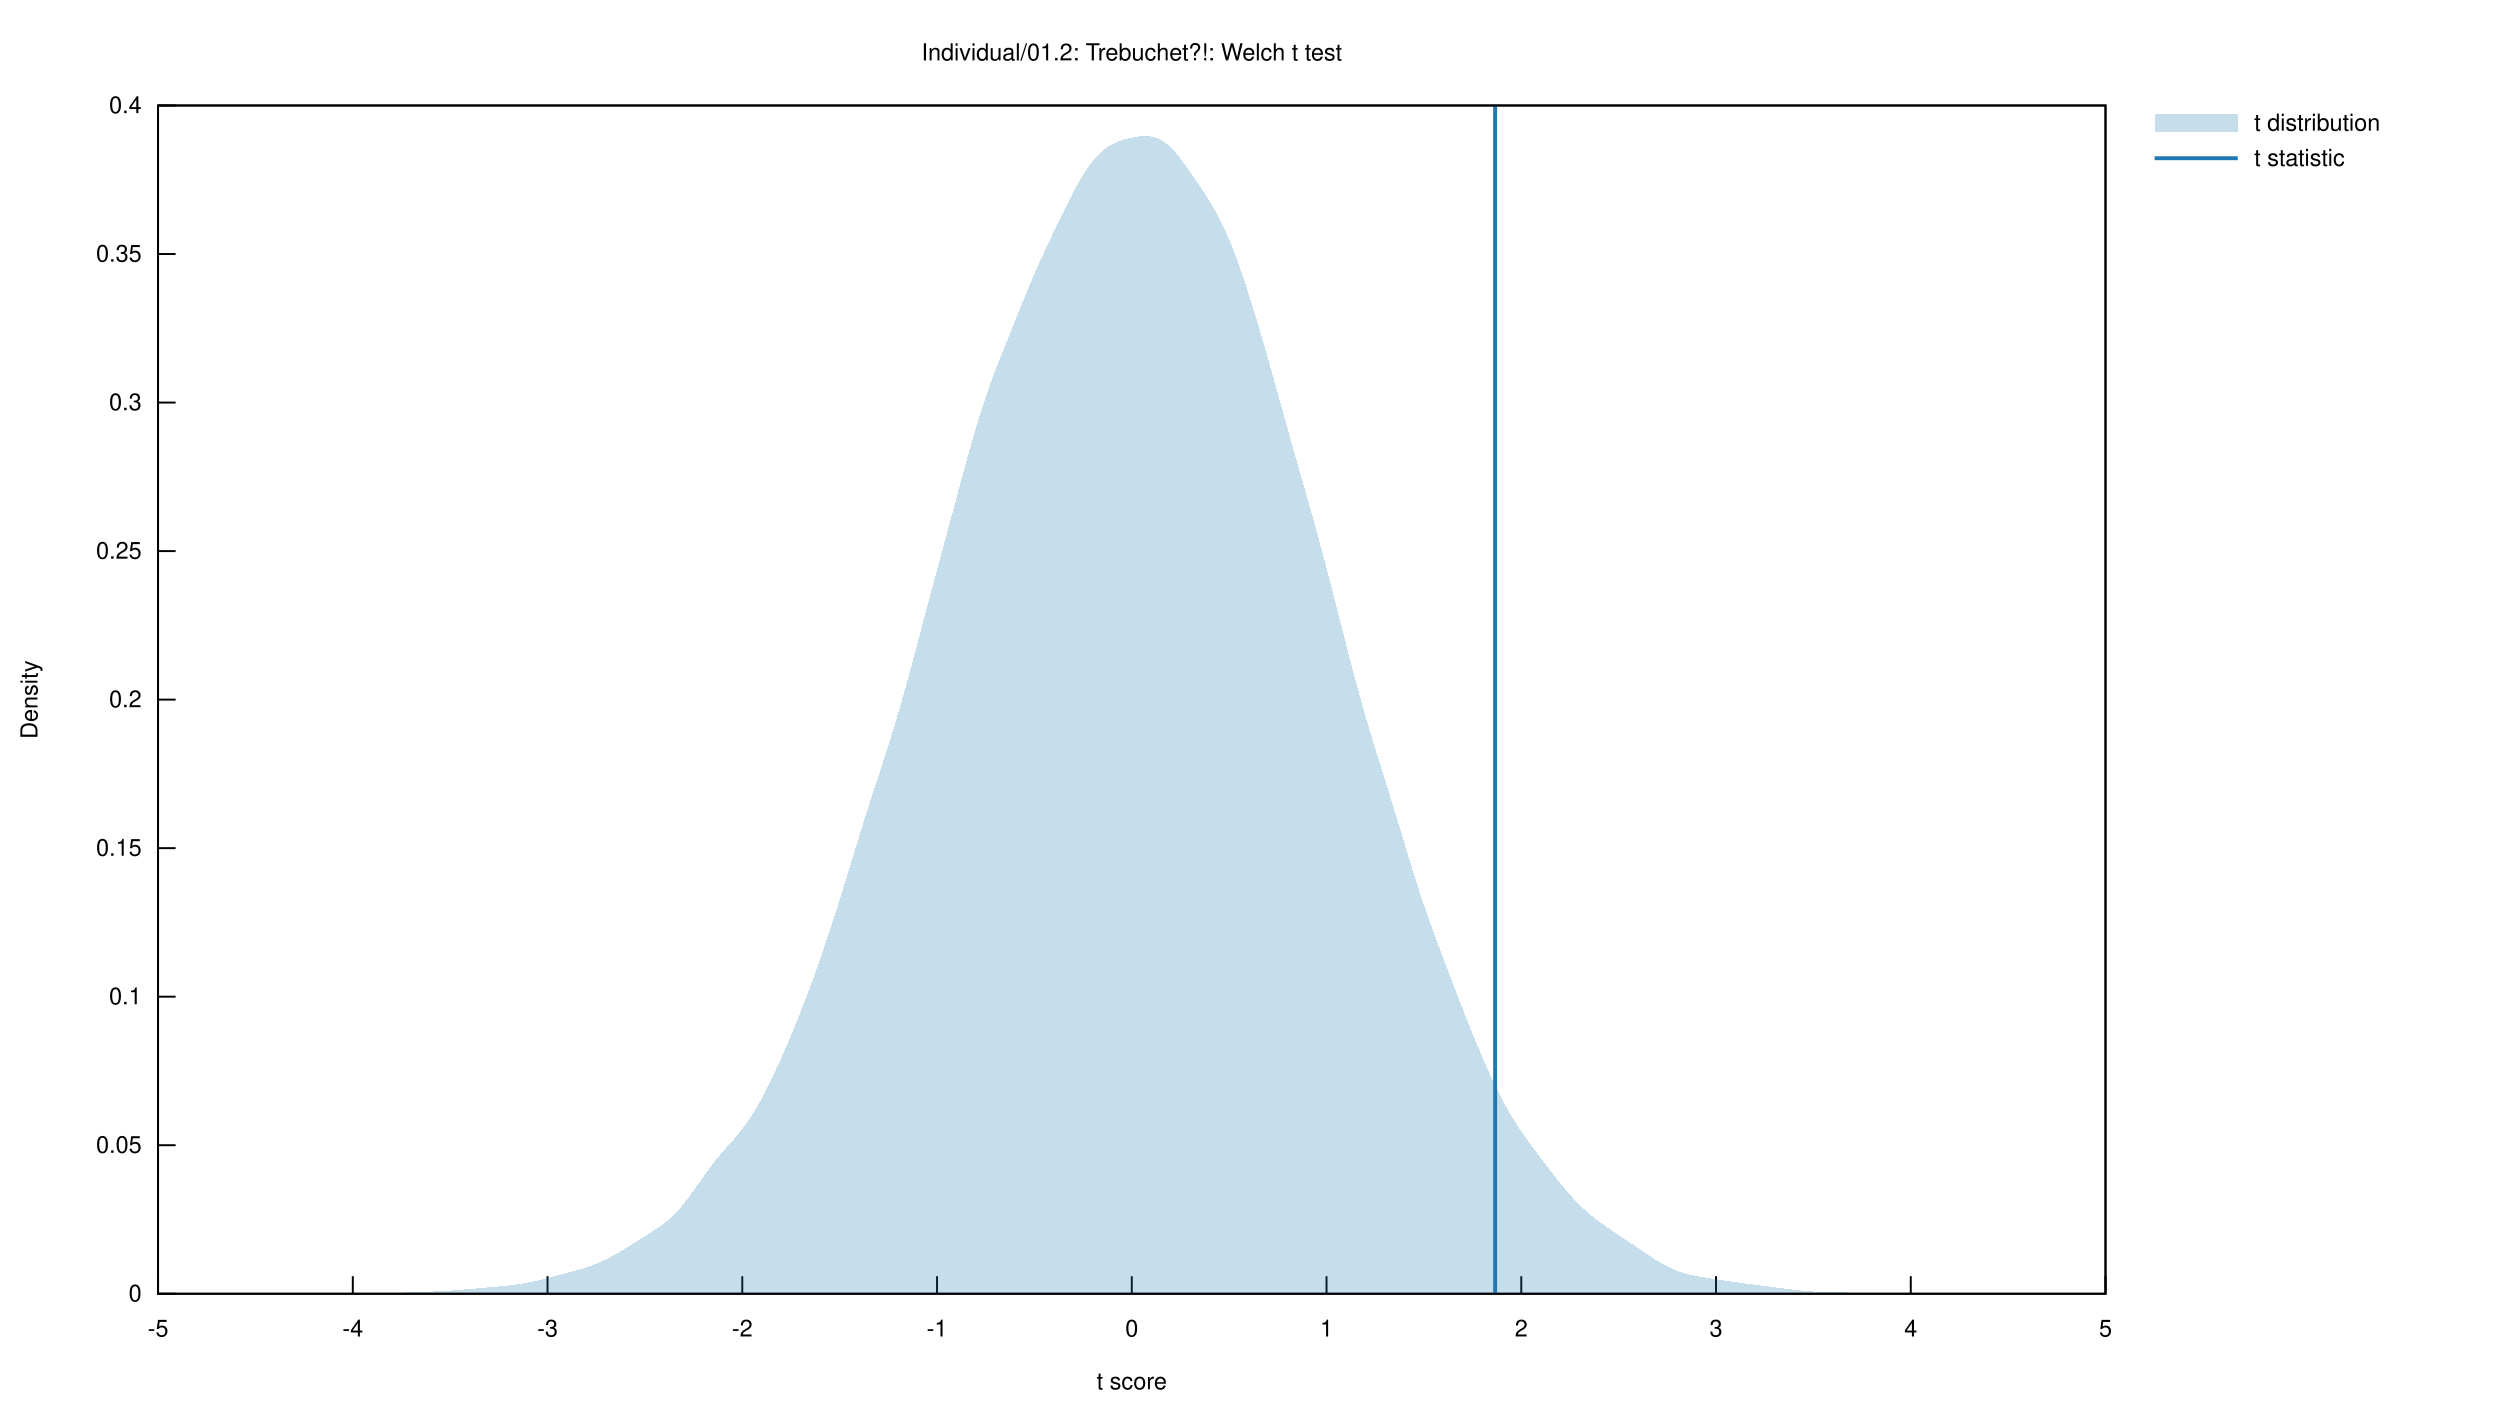
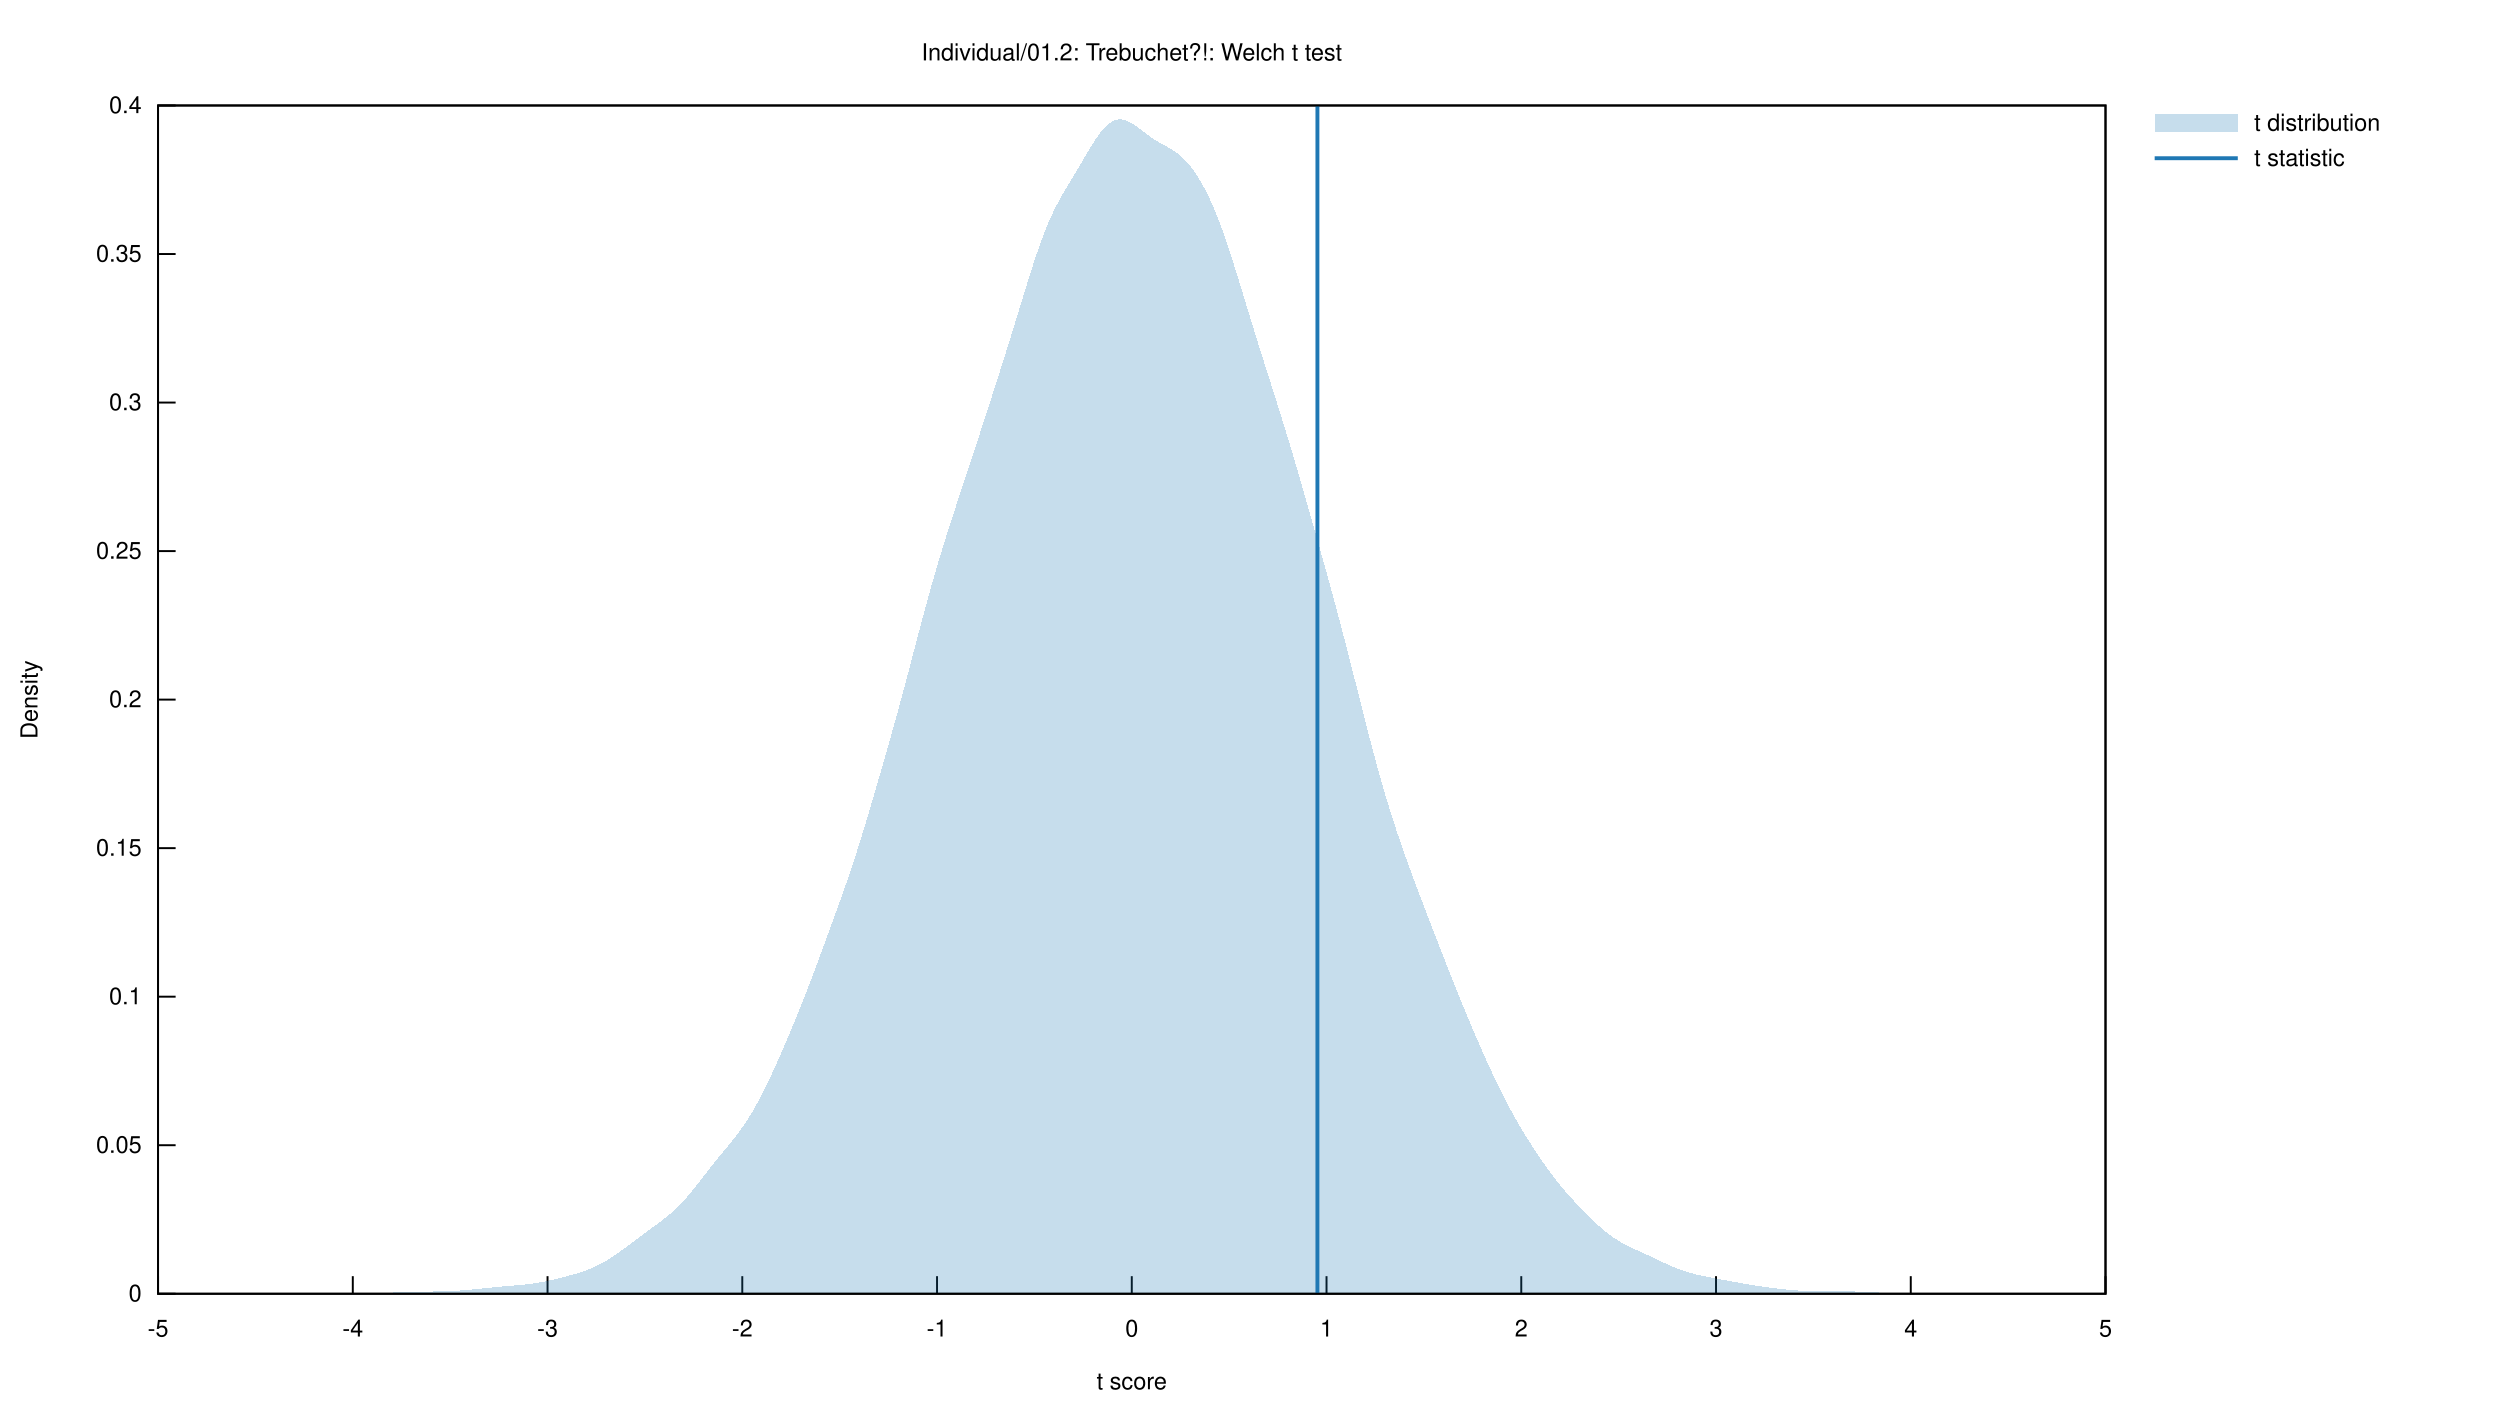
<svg xmlns="http://www.w3.org/2000/svg" xmlns:xlink="http://www.w3.org/1999/xlink" viewBox="0 0 1280 720">
  <g id="gnuplot_canvas">
    <rect x="0" y="0" width="1280" height="720" fill="none" />
    <defs>
      <circle id="gpDot" r="0.5" stroke-width="0.5" stroke="currentColor" />
      <path id="gpPt0" stroke-width="0.222" stroke="currentColor" d="M-1,0 h2 M0,-1 v2" />
      <path id="gpPt1" stroke-width="0.222" stroke="currentColor" d="M-1,-1 L1,1 M1,-1 L-1,1" />
      <path id="gpPt2" stroke-width="0.222" stroke="currentColor" d="M-1,0 L1,0 M0,-1 L0,1 M-1,-1 L1,1 M-1,1 L1,-1" />
      <rect id="gpPt3" stroke-width="0.222" stroke="currentColor" x="-1" y="-1" width="2" height="2" />
      <rect id="gpPt4" stroke-width="0.222" stroke="currentColor" fill="currentColor" x="-1" y="-1" width="2" height="2" />
      <circle id="gpPt5" stroke-width="0.222" stroke="currentColor" cx="0" cy="0" r="1" />
      <use xlink:href="#gpPt5" id="gpPt6" fill="currentColor" stroke="none" />
      <path id="gpPt7" stroke-width="0.222" stroke="currentColor" d="M0,-1.33 L-1.33,0.67 L1.33,0.67 z" />
      <use xlink:href="#gpPt7" id="gpPt8" fill="currentColor" stroke="none" />
      <use xlink:href="#gpPt7" id="gpPt9" stroke="currentColor" transform="rotate(180)" />
      <use xlink:href="#gpPt9" id="gpPt10" fill="currentColor" stroke="none" />
      <use xlink:href="#gpPt3" id="gpPt11" stroke="currentColor" transform="rotate(45)" />
      <use xlink:href="#gpPt11" id="gpPt12" fill="currentColor" stroke="none" />
      <path id="gpPt13" stroke-width="0.222" stroke="currentColor" d="M0,1.330 L1.265,0.411 L0.782,-1.067 L-0.782,-1.076 L-1.265,0.411 z" />
      <use xlink:href="#gpPt13" id="gpPt14" fill="currentColor" stroke="none" />
      <filter id="textbox" filterUnits="objectBoundingBox" x="0" y="0" height="1" width="1">
        <feFlood flood-color="white" flood-opacity="1" result="bgnd" />
        <feComposite in="SourceGraphic" in2="bgnd" operator="atop" />
      </filter>
      <filter id="greybox" filterUnits="objectBoundingBox" x="0" y="0" height="1" width="1">
        <feFlood flood-color="lightgrey" flood-opacity="1" result="grey" />
        <feComposite in="SourceGraphic" in2="grey" operator="atop" />
      </filter>
    </defs>
    <g fill="none" color="white" stroke="currentColor" stroke-width="1.00" stroke-linecap="butt" stroke-linejoin="miter">
</g>
    <g fill="none" color="black" stroke="currentColor" stroke-width="1.00" stroke-linecap="butt" stroke-linejoin="miter">
      <path stroke="black" d="M80.92,662.40 L89.92,662.40  " />
      <g transform="translate(72.53,666.30)" stroke="none" fill="black" font-family="Helvetica" font-size="12.00" text-anchor="end">
        <text>
          <tspan font-family="Helvetica"> 0</tspan>
        </text>
      </g>
    </g>
    <g fill="none" color="black" stroke="currentColor" stroke-width="1.00" stroke-linecap="butt" stroke-linejoin="miter">
      <path stroke="black" d="M80.92,586.35 L89.92,586.35  " />
      <g transform="translate(72.53,590.25)" stroke="none" fill="black" font-family="Helvetica" font-size="12.00" text-anchor="end">
        <text>
          <tspan font-family="Helvetica"> 0.05</tspan>
        </text>
      </g>
    </g>
    <g fill="none" color="black" stroke="currentColor" stroke-width="1.00" stroke-linecap="butt" stroke-linejoin="miter">
      <path stroke="black" d="M80.92,510.30 L89.92,510.30  " />
      <g transform="translate(72.53,514.20)" stroke="none" fill="black" font-family="Helvetica" font-size="12.00" text-anchor="end">
        <text>
          <tspan font-family="Helvetica"> 0.1</tspan>
        </text>
      </g>
    </g>
    <g fill="none" color="black" stroke="currentColor" stroke-width="1.00" stroke-linecap="butt" stroke-linejoin="miter">
      <path stroke="black" d="M80.92,434.25 L89.92,434.25  " />
      <g transform="translate(72.53,438.15)" stroke="none" fill="black" font-family="Helvetica" font-size="12.00" text-anchor="end">
        <text>
          <tspan font-family="Helvetica"> 0.15</tspan>
        </text>
      </g>
    </g>
    <g fill="none" color="black" stroke="currentColor" stroke-width="1.00" stroke-linecap="butt" stroke-linejoin="miter">
      <path stroke="black" d="M80.92,358.20 L89.92,358.20  " />
      <g transform="translate(72.53,362.10)" stroke="none" fill="black" font-family="Helvetica" font-size="12.00" text-anchor="end">
        <text>
          <tspan font-family="Helvetica"> 0.2</tspan>
        </text>
      </g>
    </g>
    <g fill="none" color="black" stroke="currentColor" stroke-width="1.00" stroke-linecap="butt" stroke-linejoin="miter">
      <path stroke="black" d="M80.92,282.16 L89.92,282.16  " />
      <g transform="translate(72.53,286.06)" stroke="none" fill="black" font-family="Helvetica" font-size="12.00" text-anchor="end">
        <text>
          <tspan font-family="Helvetica"> 0.25</tspan>
        </text>
      </g>
    </g>
    <g fill="none" color="black" stroke="currentColor" stroke-width="1.00" stroke-linecap="butt" stroke-linejoin="miter">
      <path stroke="black" d="M80.92,206.11 L89.92,206.11  " />
      <g transform="translate(72.53,210.01)" stroke="none" fill="black" font-family="Helvetica" font-size="12.00" text-anchor="end">
        <text>
          <tspan font-family="Helvetica"> 0.3</tspan>
        </text>
      </g>
    </g>
    <g fill="none" color="black" stroke="currentColor" stroke-width="1.00" stroke-linecap="butt" stroke-linejoin="miter">
      <path stroke="black" d="M80.92,130.06 L89.92,130.06  " />
      <g transform="translate(72.53,133.96)" stroke="none" fill="black" font-family="Helvetica" font-size="12.00" text-anchor="end">
        <text>
          <tspan font-family="Helvetica"> 0.35</tspan>
        </text>
      </g>
    </g>
    <g fill="none" color="black" stroke="currentColor" stroke-width="1.00" stroke-linecap="butt" stroke-linejoin="miter">
      <path stroke="black" d="M80.92,54.01 L89.92,54.01  " />
      <g transform="translate(72.53,57.91)" stroke="none" fill="black" font-family="Helvetica" font-size="12.00" text-anchor="end">
        <text>
          <tspan font-family="Helvetica"> 0.4</tspan>
        </text>
      </g>
    </g>
    <g fill="none" color="black" stroke="currentColor" stroke-width="1.00" stroke-linecap="butt" stroke-linejoin="miter">
      <path stroke="black" d="M80.92,662.40 L80.92,653.40  " />
      <g transform="translate(80.92,684.30)" stroke="none" fill="black" font-family="Helvetica" font-size="12.00" text-anchor="middle">
        <text>
          <tspan font-family="Helvetica">-5</tspan>
        </text>
      </g>
    </g>
    <g fill="none" color="black" stroke="currentColor" stroke-width="1.00" stroke-linecap="butt" stroke-linejoin="miter">
      <path stroke="black" d="M180.63,662.40 L180.63,653.40  " />
      <g transform="translate(180.63,684.30)" stroke="none" fill="black" font-family="Helvetica" font-size="12.00" text-anchor="middle">
        <text>
          <tspan font-family="Helvetica">-4</tspan>
        </text>
      </g>
    </g>
    <g fill="none" color="black" stroke="currentColor" stroke-width="1.00" stroke-linecap="butt" stroke-linejoin="miter">
      <path stroke="black" d="M280.34,662.40 L280.34,653.40  " />
      <g transform="translate(280.34,684.30)" stroke="none" fill="black" font-family="Helvetica" font-size="12.00" text-anchor="middle">
        <text>
          <tspan font-family="Helvetica">-3</tspan>
        </text>
      </g>
    </g>
    <g fill="none" color="black" stroke="currentColor" stroke-width="1.00" stroke-linecap="butt" stroke-linejoin="miter">
      <path stroke="black" d="M380.05,662.40 L380.05,653.40  " />
      <g transform="translate(380.05,684.30)" stroke="none" fill="black" font-family="Helvetica" font-size="12.00" text-anchor="middle">
        <text>
          <tspan font-family="Helvetica">-2</tspan>
        </text>
      </g>
    </g>
    <g fill="none" color="black" stroke="currentColor" stroke-width="1.00" stroke-linecap="butt" stroke-linejoin="miter">
      <path stroke="black" d="M479.76,662.40 L479.76,653.40  " />
      <g transform="translate(479.76,684.30)" stroke="none" fill="black" font-family="Helvetica" font-size="12.00" text-anchor="middle">
        <text>
          <tspan font-family="Helvetica">-1</tspan>
        </text>
      </g>
    </g>
    <g fill="none" color="black" stroke="currentColor" stroke-width="1.00" stroke-linecap="butt" stroke-linejoin="miter">
      <path stroke="black" d="M579.47,662.40 L579.47,653.40  " />
      <g transform="translate(579.47,684.30)" stroke="none" fill="black" font-family="Helvetica" font-size="12.00" text-anchor="middle">
        <text>
          <tspan font-family="Helvetica"> 0</tspan>
        </text>
      </g>
    </g>
    <g fill="none" color="black" stroke="currentColor" stroke-width="1.00" stroke-linecap="butt" stroke-linejoin="miter">
      <path stroke="black" d="M679.18,662.40 L679.18,653.40  " />
      <g transform="translate(679.18,684.30)" stroke="none" fill="black" font-family="Helvetica" font-size="12.00" text-anchor="middle">
        <text>
          <tspan font-family="Helvetica"> 1</tspan>
        </text>
      </g>
    </g>
    <g fill="none" color="black" stroke="currentColor" stroke-width="1.00" stroke-linecap="butt" stroke-linejoin="miter">
      <path stroke="black" d="M778.89,662.40 L778.89,653.40  " />
      <g transform="translate(778.89,684.30)" stroke="none" fill="black" font-family="Helvetica" font-size="12.00" text-anchor="middle">
        <text>
          <tspan font-family="Helvetica"> 2</tspan>
        </text>
      </g>
    </g>
    <g fill="none" color="black" stroke="currentColor" stroke-width="1.00" stroke-linecap="butt" stroke-linejoin="miter">
      <path stroke="black" d="M878.60,662.40 L878.60,653.40  " />
      <g transform="translate(878.60,684.30)" stroke="none" fill="black" font-family="Helvetica" font-size="12.00" text-anchor="middle">
        <text>
          <tspan font-family="Helvetica"> 3</tspan>
        </text>
      </g>
    </g>
    <g fill="none" color="black" stroke="currentColor" stroke-width="1.00" stroke-linecap="butt" stroke-linejoin="miter">
      <path stroke="black" d="M978.31,662.40 L978.31,653.40  " />
      <g transform="translate(978.31,684.30)" stroke="none" fill="black" font-family="Helvetica" font-size="12.00" text-anchor="middle">
        <text>
          <tspan font-family="Helvetica"> 4</tspan>
        </text>
      </g>
    </g>
    <g fill="none" color="black" stroke="currentColor" stroke-width="1.00" stroke-linecap="butt" stroke-linejoin="miter">
      <path stroke="black" d="M1078.02,662.40 L1078.02,653.40  " />
      <g transform="translate(1078.02,684.30)" stroke="none" fill="black" font-family="Helvetica" font-size="12.00" text-anchor="middle">
        <text>
          <tspan font-family="Helvetica"> 5</tspan>
        </text>
      </g>
    </g>
    <g fill="none" color="black" stroke="currentColor" stroke-width="1.00" stroke-linecap="butt" stroke-linejoin="miter">
</g>
    <g fill="none" color="black" stroke="currentColor" stroke-width="1.00" stroke-linecap="butt" stroke-linejoin="miter">
      <path stroke="black" d="M80.92,54.01 L80.92,662.40 L1078.02,662.40 L1078.02,54.01 L80.92,54.01 Z  " />
    </g>
    <g fill="none" color="black" stroke="currentColor" stroke-width="1.00" stroke-linecap="butt" stroke-linejoin="miter">
      <g transform="translate(19.18,358.21) rotate(270)" stroke="none" fill="black" font-family="Helvetica" font-size="12.00" text-anchor="middle">
        <text>
          <tspan font-family="Helvetica">Density</tspan>
        </text>
      </g>
    </g>
    <g fill="none" color="black" stroke="currentColor" stroke-width="1.00" stroke-linecap="butt" stroke-linejoin="miter">
      <g transform="translate(579.47,711.30)" stroke="none" fill="black" font-family="Helvetica" font-size="12.00" text-anchor="middle">
        <text>
          <tspan font-family="Helvetica">t score</tspan>
        </text>
      </g>
    </g>
    <g fill="none" color="black" stroke="currentColor" stroke-width="1.00" stroke-linecap="butt" stroke-linejoin="miter">
</g>
    <g id="gnuplot_plot_1">
      <g fill="none" color="black" stroke="currentColor" stroke-width="1.00" stroke-linecap="butt" stroke-linejoin="miter">
        <g transform="translate(1154.14,66.91)" stroke="none" fill="black" font-family="Helvetica" font-size="12.00" text-anchor="start">
          <text>
            <tspan font-family="Helvetica">t distribution</tspan>
          </text>
        </g>
      </g>
      <g fill="none" color="black" stroke="currentColor" stroke-width="1.00" stroke-linecap="butt" stroke-linejoin="miter">
        <g stroke="none" shape-rendering="crispEdges">
          <polygon fill="rgb( 31, 120, 180)" fill-opacity="0.25" points="1103.19,67.51 1145.75,67.51 1145.75,58.51 1103.19,58.51 " />
-           <polygon fill="rgb( 31, 120, 180)" fill-opacity="0.25" points="110.29,662.40 112.23,662.40 114.17,662.40 116.11,662.40 118.05,662.40 119.98,662.39 121.92,662.39 123.86,662.39 125.80,662.38 127.74,662.38 129.68,662.37 131.62,662.37 133.55,662.36 135.49,662.35 137.43,662.35 139.37,662.35 141.31,662.34 143.25,662.34 145.18,662.35 147.12,662.35 149.06,662.35 151.00,662.36 152.94,662.36 154.88,662.37 156.82,662.37 158.75,662.38 160.69,662.38 162.63,662.38 164.57,662.37 166.51,662.37 168.45,662.36 170.38,662.35 172.32,662.33 174.26,662.32 176.20,662.30 178.14,662.28 180.08,662.25 182.02,662.22 183.95,662.19 185.89,662.16 187.83,662.12 189.77,662.08 191.71,662.04 193.65,662.01 195.58,661.97 197.52,661.93 199.46,661.90 201.40,661.87 203.34,661.83 205.28,661.80 207.22,661.76 209.15,661.71 211.09,661.66 213.03,661.61 214.97,661.54 216.91,661.47 218.85,661.39 220.78,661.30 222.72,661.20 224.66,661.10 226.60,660.99 228.54,660.87 230.48,660.75 232.42,660.61 234.35,660.47 236.29,660.31 238.23,660.15 240.17,659.99 242.11,659.83 244.05,659.66 245.98,659.49 247.92,659.32 249.86,659.15 251.80,658.97 253.74,658.79 255.68,658.61 257.62,658.41 259.55,658.21 261.49,657.99 263.43,657.75 265.37,657.49 267.31,657.19 269.25,656.86 271.18,656.49 273.12,656.09 275.06,655.65 277.00,655.17 278.94,654.68 280.88,654.17 282.82,653.66 284.75,653.15 286.69,652.65 288.63,652.14 290.57,651.64 292.51,651.14 294.45,650.62 296.38,650.07 298.32,649.49 300.26,648.86 302.20,648.19 304.14,647.46 306.08,646.67 308.02,645.82 309.95,644.91 311.89,643.94 313.83,642.92 315.77,641.84 317.71,640.72 319.65,639.56 321.58,638.37 323.52,637.16 325.46,635.94 327.40,634.72 329.34,633.50 331.28,632.28 333.22,631.05 335.15,629.79 337.09,628.47 339.03,627.08 340.97,625.57 342.91,623.92 344.85,622.10 346.78,620.10 348.72,617.91 350.66,615.55 352.60,613.03 354.54,610.39 356.48,607.67 358.41,604.92 360.35,602.17 362.29,599.48 364.23,596.87 366.17,594.37 368.11,591.98 370.05,589.69 371.98,587.48 373.92,585.29 375.86,583.08 377.80,580.80 379.74,578.40 381.68,575.82 383.61,573.05 385.55,570.07 387.49,566.86 389.43,563.43 391.37,559.80 393.31,555.99 395.25,552.02 397.18,547.89 399.12,543.64 401.06,539.28 403.00,534.80 404.94,530.23 406.88,525.56 408.81,520.78 410.75,515.89 412.69,510.88 414.63,505.75 416.57,500.49 418.51,495.09 420.45,489.54 422.38,483.86 424.32,478.05 426.26,472.11 428.20,466.06 430.14,459.91 432.08,453.68 434.01,447.38 435.95,441.05 437.89,434.72 439.83,428.42 441.77,422.17 443.71,416.01 445.65,409.94 447.58,403.95 449.52,398.02 451.46,392.09 453.40,386.12 455.34,380.05 457.28,373.81 459.21,367.39 461.15,360.76 463.09,353.92 465.03,346.91 466.97,339.75 468.91,332.50 470.85,325.19 472.78,317.87 474.72,310.56 476.66,303.30 478.60,296.07 480.54,288.89 482.48,281.73 484.41,274.58 486.35,267.42 488.29,260.25 490.23,253.06 492.17,245.88 494.11,238.75 496.05,231.72 497.98,224.86 499.92,218.24 501.86,211.90 503.80,205.87 505.74,200.16 507.68,194.75 509.61,189.58 511.55,184.60 513.49,179.73 515.43,174.91 517.37,170.11 519.31,165.30 521.25,160.48 523.18,155.68 525.12,150.93 527.06,146.26 529.00,141.69 530.94,137.24 532.88,132.90 534.81,128.67 536.75,124.53 538.69,120.44 540.63,116.39 542.57,112.37 544.51,108.39 546.45,104.46 548.38,100.63 550.32,96.94 552.26,93.42 554.20,90.12 556.14,87.08 558.08,84.32 560.01,81.84 561.95,79.67 563.89,77.79 565.83,76.18 567.77,74.83 569.71,73.71 571.65,72.79 573.58,72.04 575.52,71.42 577.46,70.91 579.40,70.48 581.34,70.13 583.28,69.87 585.21,69.72 587.15,69.70 589.09,69.87 591.03,70.27 592.97,70.93 594.91,71.91 596.85,73.21 598.78,74.83 600.72,76.77 602.66,78.99 604.60,81.45 606.54,84.07 608.48,86.82 610.41,89.63 612.35,92.49 614.29,95.37 616.23,98.28 618.17,101.27 620.11,104.38 622.05,107.67 623.98,111.22 625.92,115.06 627.86,119.24 629.80,123.78 631.74,128.66 633.68,133.87 635.61,139.38 637.55,145.14 639.49,151.13 641.43,157.31 643.37,163.66 645.31,170.15 647.25,176.79 649.18,183.53 651.12,190.38 653.06,197.29 655.00,204.25 656.94,211.22 658.88,218.17 660.81,225.08 662.75,231.94 664.69,238.75 666.63,245.53 668.57,252.31 670.51,259.12 672.45,266.01 674.38,272.99 676.32,280.11 678.26,287.37 680.20,294.76 682.14,302.26 684.08,309.84 686.01,317.46 687.95,325.07 689.89,332.62 691.83,340.06 693.77,347.36 695.71,354.49 697.65,361.42 699.58,368.15 701.52,374.71 703.46,381.10 705.40,387.38 707.34,393.59 709.28,399.78 711.21,406.00 713.15,412.26 715.09,418.59 717.03,424.96 718.97,431.36 720.91,437.73 722.84,444.04 724.78,450.22 726.72,456.25 728.66,462.10 730.60,467.77 732.54,473.27 734.48,478.63 736.41,483.88 738.35,489.06 740.29,494.19 742.23,499.28 744.17,504.35 746.11,509.39 748.04,514.40 749.98,519.35 751.92,524.24 753.86,529.05 755.80,533.78 757.74,538.41 759.68,542.92 761.61,547.32 763.55,551.58 765.49,555.68 767.43,559.61 769.37,563.36 771.31,566.92 773.24,570.29 775.18,573.48 777.12,576.52 779.06,579.43 781.00,582.22 782.94,584.94 784.88,587.60 786.81,590.21 788.75,592.80 790.69,595.37 792.63,597.91 794.57,600.42 796.51,602.90 798.44,605.32 800.38,607.67 802.32,609.96 804.26,612.15 806.20,614.26 808.14,616.26 810.08,618.15 812.01,619.95 813.95,621.64 815.89,623.24 817.83,624.76 819.77,626.20 821.71,627.59 823.64,628.93 825.58,630.24 827.52,631.54 829.46,632.83 831.40,634.13 833.34,635.43 835.28,636.74 837.21,638.05 839.15,639.36 841.09,640.66 843.03,641.95 844.97,643.22 846.91,644.45 848.84,645.65 850.78,646.78 852.72,647.86 854.66,648.85 856.60,649.76 858.54,650.57 860.48,651.28 862.41,651.90 864.35,652.43 866.29,652.89 868.23,653.28 870.17,653.64 872.11,653.96 874.04,654.27 875.98,654.57 877.92,654.87 879.86,655.17 881.80,655.47 883.74,655.77 885.68,656.06 887.61,656.35 889.55,656.63 891.49,656.89 893.43,657.15 895.37,657.40 897.31,657.65 899.24,657.90 901.18,658.14 903.12,658.38 905.06,658.63 907.00,658.88 908.94,659.12 910.88,659.37 912.81,659.62 914.75,659.86 916.69,660.10 918.63,660.33 920.57,660.55 922.51,660.75 924.44,660.94 926.38,661.11 928.32,661.25 930.26,661.38 932.20,661.48 934.14,661.56 936.08,661.63 938.01,661.67 939.95,661.71 941.89,661.73 943.83,661.75 945.77,661.76 947.71,661.78 949.64,661.78 951.58,661.79 953.52,661.80 955.46,661.80 957.40,661.81 959.34,661.81 961.28,661.82 963.21,661.82 965.15,661.83 967.09,661.85 969.03,661.87 970.97,661.90 972.91,661.93 974.84,661.97 976.78,662.02 978.72,662.06 980.66,662.11 982.60,662.15 984.54,662.19 986.48,662.22 988.41,662.25 990.35,662.27 992.29,662.29 994.23,662.30 996.17,662.31 998.11,662.32 1000.04,662.32 1001.98,662.33 1003.92,662.34 1005.86,662.34 1007.80,662.35 1009.74,662.36 1011.68,662.36 1013.61,662.37 1015.55,662.37 1017.49,662.38 1019.43,662.38 1021.37,662.38 1023.31,662.37 1025.24,662.36 1027.18,662.35 1029.12,662.34 1031.06,662.32 1033.00,662.31 1034.94,662.29 1036.88,662.27 1038.81,662.25 1040.75,662.24 1042.69,662.23 1044.63,662.23 1046.57,662.23 1048.51,662.24 1050.44,662.25 1052.38,662.27 1054.32,662.29 1056.26,662.30 1058.20,662.32 1060.14,662.34 1062.08,662.35 1064.01,662.37 1065.95,662.38 1067.89,662.38 1069.83,662.39 1071.77,662.39 1073.71,662.40 1075.64,662.40 1077.58,662.40 1077.58,662.40 1075.64,662.40 1073.71,662.40 1071.77,662.40 1069.83,662.40 1067.89,662.40 1065.95,662.40 1064.01,662.40 1062.08,662.40 1060.14,662.40 1058.20,662.40 1056.26,662.40 1054.32,662.40 1052.38,662.40 1050.44,662.40 1048.51,662.40 1046.57,662.40 1044.63,662.40 1042.69,662.40 1040.75,662.40 1038.81,662.40 1036.88,662.40 1034.94,662.40 1033.00,662.40 1031.06,662.40 1029.12,662.40 1027.18,662.40 1025.24,662.40 1023.31,662.40 1021.37,662.40 1019.43,662.40 1017.49,662.40 1015.55,662.40 1013.61,662.40 1011.68,662.40 1009.74,662.40 1007.80,662.40 1005.86,662.40 1003.92,662.40 1001.98,662.40 1000.04,662.40 998.11,662.40 996.17,662.40 994.23,662.40 992.29,662.40 990.35,662.40 988.41,662.40 986.48,662.40 984.54,662.40 982.60,662.40 980.66,662.40 978.72,662.40 976.78,662.40 974.84,662.40 972.91,662.40 970.97,662.40 969.03,662.40 967.09,662.40 965.15,662.40 963.21,662.40 961.28,662.40 959.34,662.40 957.40,662.40 955.46,662.40 953.52,662.40 951.58,662.40 949.64,662.40 947.71,662.40 945.77,662.40 943.83,662.40 941.89,662.40 939.95,662.40 938.01,662.40 936.08,662.40 934.14,662.40 932.20,662.40 930.26,662.40 928.32,662.40 926.38,662.40 924.44,662.40 922.51,662.40 920.57,662.40 918.63,662.40 916.69,662.40 914.75,662.40 912.81,662.40 910.88,662.40 908.94,662.40 907.00,662.40 905.06,662.40 903.12,662.40 901.18,662.40 899.24,662.40 897.31,662.40 895.37,662.40 893.43,662.40 891.49,662.40 889.55,662.40 887.61,662.40 885.68,662.40 883.74,662.40 881.80,662.40 879.86,662.40 877.92,662.40 875.98,662.40 874.04,662.40 872.11,662.40 870.17,662.40 868.23,662.40 866.29,662.40 864.35,662.40 862.41,662.40 860.48,662.40 858.54,662.40 856.60,662.40 854.66,662.40 852.72,662.40 850.78,662.40 848.84,662.40 846.91,662.40 844.97,662.40 843.03,662.40 841.09,662.40 839.15,662.40 837.21,662.40 835.28,662.40 833.34,662.40 831.40,662.40 829.46,662.40 827.52,662.40 825.58,662.40 823.64,662.40 821.71,662.40 819.77,662.40 817.83,662.40 815.89,662.40 813.95,662.40 812.01,662.40 810.08,662.40 808.14,662.40 806.20,662.40 804.26,662.40 802.32,662.40 800.38,662.40 798.44,662.40 796.51,662.40 794.57,662.40 792.63,662.40 790.69,662.40 788.75,662.40 786.81,662.40 784.88,662.40 782.94,662.40 781.00,662.40 779.06,662.40 777.12,662.40 775.18,662.40 773.24,662.40 771.31,662.40 769.37,662.40 767.43,662.40 765.49,662.40 763.55,662.40 761.61,662.40 759.68,662.40 757.74,662.40 755.80,662.40 753.86,662.40 751.92,662.40 749.98,662.40 748.04,662.40 746.11,662.40 744.17,662.40 742.23,662.40 740.29,662.40 738.35,662.40 736.41,662.40 734.48,662.40 732.54,662.40 730.60,662.40 728.66,662.40 726.72,662.40 724.78,662.40 722.84,662.40 720.91,662.40 718.97,662.40 717.03,662.40 715.09,662.40 713.15,662.40 711.21,662.40 709.28,662.40 707.34,662.40 705.40,662.40 703.46,662.40 701.52,662.40 699.58,662.40 697.65,662.40 695.71,662.40 693.77,662.40 691.83,662.40 689.89,662.40 687.95,662.40 686.01,662.40 684.08,662.40 682.14,662.40 680.20,662.40 678.26,662.40 676.32,662.40 674.38,662.40 672.45,662.40 670.51,662.40 668.57,662.40 666.63,662.40 664.69,662.40 662.75,662.40 660.81,662.40 658.88,662.40 656.94,662.40 655.00,662.40 653.06,662.40 651.12,662.40 649.18,662.40 647.25,662.40 645.31,662.40 643.37,662.40 641.43,662.40 639.49,662.40 637.55,662.40 635.61,662.40 633.68,662.40 631.74,662.40 629.80,662.40 627.86,662.40 625.92,662.40 623.98,662.40 622.05,662.40 620.11,662.40 618.17,662.40 616.23,662.40 614.29,662.40 612.35,662.40 610.41,662.40 608.48,662.40 606.54,662.40 604.60,662.40 602.66,662.40 600.72,662.40 598.78,662.40 596.85,662.40 594.91,662.40 592.97,662.40 591.03,662.40 589.09,662.40 587.15,662.40 585.21,662.40 583.28,662.40 581.34,662.40 579.40,662.40 577.46,662.40 575.52,662.40 573.58,662.40 571.65,662.40 569.71,662.40 567.77,662.40 565.83,662.40 563.89,662.40 561.95,662.40 560.01,662.40 558.08,662.40 556.14,662.40 554.20,662.40 552.26,662.40 550.32,662.40 548.38,662.40 546.45,662.40 544.51,662.40 542.57,662.40 540.63,662.40 538.69,662.40 536.75,662.40 534.81,662.40 532.88,662.40 530.94,662.40 529.00,662.40 527.06,662.40 525.12,662.40 523.18,662.40 521.25,662.40 519.31,662.40 517.37,662.40 515.43,662.40 513.49,662.40 511.55,662.40 509.61,662.40 507.68,662.40 505.74,662.40 503.80,662.40 501.86,662.40 499.92,662.40 497.98,662.40 496.05,662.40 494.11,662.40 492.17,662.40 490.23,662.40 488.29,662.40 486.35,662.40 484.41,662.40 482.48,662.40 480.54,662.40 478.60,662.40 476.66,662.40 474.72,662.40 472.78,662.40 470.85,662.40 468.91,662.40 466.97,662.40 465.03,662.40 463.09,662.40 461.15,662.40 459.21,662.40 457.28,662.40 455.34,662.40 453.40,662.40 451.46,662.40 449.52,662.40 447.58,662.40 445.65,662.40 443.71,662.40 441.77,662.40 439.83,662.40 437.89,662.40 435.95,662.40 434.01,662.40 432.08,662.40 430.14,662.40 428.20,662.40 426.26,662.40 424.32,662.40 422.38,662.40 420.45,662.40 418.51,662.40 416.57,662.40 414.63,662.40 412.69,662.40 410.75,662.40 408.81,662.40 406.88,662.40 404.94,662.40 403.00,662.40 401.06,662.40 399.12,662.40 397.18,662.40 395.25,662.40 393.31,662.40 391.37,662.40 389.43,662.40 387.49,662.40 385.55,662.40 383.61,662.40 381.68,662.40 379.74,662.40 377.80,662.40 375.86,662.40 373.92,662.40 371.98,662.40 370.05,662.40 368.11,662.40 366.17,662.40 364.23,662.40 362.29,662.40 360.35,662.40 358.41,662.40 356.48,662.40 354.54,662.40 352.60,662.40 350.66,662.40 348.72,662.40 346.78,662.40 344.85,662.40 342.91,662.40 340.97,662.40 339.03,662.40 337.09,662.40 335.15,662.40 333.22,662.40 331.28,662.40 329.34,662.40 327.40,662.40 325.46,662.40 323.52,662.40 321.58,662.40 319.65,662.40 317.71,662.40 315.77,662.40 313.83,662.40 311.89,662.40 309.95,662.40 308.02,662.40 306.08,662.40 304.14,662.40 302.20,662.40 300.26,662.40 298.32,662.40 296.38,662.40 294.45,662.40 292.51,662.40 290.57,662.40 288.63,662.40 286.69,662.40 284.75,662.40 282.82,662.40 280.88,662.40 278.94,662.40 277.00,662.40 275.06,662.40 273.12,662.40 271.18,662.40 269.25,662.40 267.31,662.40 265.37,662.40 263.43,662.40 261.49,662.40 259.55,662.40 257.62,662.40 255.68,662.40 253.74,662.40 251.80,662.40 249.86,662.40 247.92,662.40 245.98,662.40 244.05,662.40 242.11,662.40 240.17,662.40 238.23,662.40 236.29,662.40 234.35,662.40 232.42,662.40 230.48,662.40 228.54,662.40 226.60,662.40 224.66,662.40 222.72,662.40 220.78,662.40 218.85,662.40 216.91,662.40 214.97,662.40 213.03,662.40 211.09,662.40 209.15,662.40 207.22,662.40 205.28,662.40 203.34,662.40 201.40,662.40 199.46,662.40 197.52,662.40 195.58,662.40 193.65,662.40 191.71,662.40 189.77,662.40 187.83,662.40 185.89,662.40 183.95,662.40 182.02,662.40 180.08,662.40 178.14,662.40 176.20,662.40 174.26,662.40 172.32,662.40 170.38,662.40 168.45,662.40 166.51,662.40 164.57,662.40 162.63,662.40 160.69,662.40 158.75,662.40 156.82,662.40 154.88,662.40 152.94,662.40 151.00,662.40 149.06,662.40 147.12,662.40 145.18,662.40 143.25,662.40 141.31,662.40 139.37,662.40 137.43,662.40 135.49,662.40 133.55,662.40 131.62,662.40 129.68,662.40 127.74,662.40 125.80,662.40 123.86,662.40 121.92,662.40 119.98,662.40 118.05,662.40 116.11,662.40 114.17,662.40 112.23,662.40 110.29,662.40 " />
+           <polygon fill="rgb( 31, 120, 180)" fill-opacity="0.25" points="102.80,662.40 104.72,662.40 106.64,662.40 108.56,662.40 110.48,662.39 112.40,662.39 114.32,662.38 116.24,662.38 118.16,662.37 120.08,662.36 122.00,662.35 123.92,662.33 125.84,662.32 127.76,662.30 129.68,662.29 131.60,662.27 133.52,662.26 135.44,662.25 137.36,662.24 139.28,662.23 141.20,662.23 143.12,662.22 145.04,662.22 146.95,662.22 148.87,662.22 150.79,662.22 152.71,662.22 154.63,662.22 156.55,662.22 158.47,662.22 160.39,662.22 162.31,662.22 164.23,662.22 166.15,662.22 168.07,662.22 169.99,662.22 171.91,662.22 173.83,662.21 175.75,662.20 177.67,662.18 179.59,662.16 181.51,662.14 183.43,662.11 185.35,662.08 187.27,662.05 189.18,662.01 191.10,661.98 193.02,661.94 194.94,661.90 196.86,661.86 198.78,661.82 200.70,661.77 202.62,661.73 204.54,661.68 206.46,661.63 208.38,661.57 210.30,661.52 212.22,661.47 214.14,661.41 216.06,661.36 217.98,661.32 219.90,661.28 221.82,661.24 223.74,661.20 225.66,661.15 227.58,661.10 229.50,661.04 231.42,660.96 233.33,660.86 235.25,660.75 237.17,660.62 239.09,660.47 241.01,660.30 242.93,660.12 244.85,659.92 246.77,659.72 248.69,659.52 250.61,659.32 252.53,659.13 254.45,658.94 256.37,658.76 258.29,658.59 260.21,658.42 262.13,658.26 264.05,658.10 265.97,657.93 267.89,657.75 269.81,657.54 271.73,657.31 273.65,657.04 275.56,656.74 277.48,656.39 279.40,656.01 281.32,655.60 283.24,655.16 285.16,654.70 287.08,654.22 289.00,653.73 290.92,653.23 292.84,652.71 294.76,652.17 296.68,651.59 298.60,650.97 300.52,650.28 302.44,649.53 304.36,648.69 306.28,647.76 308.20,646.75 310.12,645.65 312.04,644.47 313.96,643.22 315.88,641.91 317.79,640.55 319.71,639.15 321.63,637.73 323.55,636.29 325.47,634.85 327.39,633.41 329.31,631.98 331.23,630.56 333.15,629.15 335.07,627.75 336.99,626.33 338.91,624.89 340.83,623.40 342.75,621.83 344.67,620.16 346.59,618.37 348.51,616.44 350.43,614.37 352.35,612.17 354.27,609.86 356.19,607.46 358.11,605.00 360.03,602.52 361.94,600.05 363.86,597.60 365.78,595.20 367.70,592.83 369.62,590.50 371.54,588.17 373.46,585.83 375.38,583.45 377.30,580.98 379.22,578.39 381.14,575.64 383.06,572.72 384.98,569.61 386.90,566.28 388.82,562.75 390.74,559.03 392.66,555.13 394.58,551.08 396.50,546.90 398.42,542.63 400.34,538.27 402.26,533.84 404.17,529.33 406.09,524.76 408.01,520.10 409.93,515.34 411.85,510.49 413.77,505.54 415.69,500.50 417.61,495.39 419.53,490.22 421.45,485.01 423.37,479.78 425.29,474.53 427.21,469.27 429.13,463.97 431.05,458.61 432.97,453.16 434.89,447.57 436.81,441.83 438.73,435.92 440.65,429.83 442.57,423.58 444.49,417.20 446.41,410.71 448.32,404.15 450.24,397.54 452.16,390.89 454.08,384.19 456.00,377.44 457.92,370.59 459.84,363.65 461.76,356.58 463.68,349.40 465.60,342.13 467.52,334.80 469.44,327.46 471.36,320.17 473.28,312.99 475.20,305.95 477.12,299.09 479.04,292.42 480.96,285.95 482.88,279.66 484.80,273.53 486.72,267.53 488.64,261.61 490.55,255.76 492.47,249.94 494.39,244.13 496.31,238.32 498.23,232.48 500.15,226.62 502.07,220.74 503.99,214.84 505.91,208.91 507.83,202.97 509.75,197.00 511.67,191.00 513.59,184.96 515.51,178.87 517.43,172.72 519.35,166.51 521.27,160.25 523.19,153.97 525.11,147.72 527.03,141.54 528.95,135.52 530.87,129.74 532.79,124.25 534.70,119.12 536.62,114.39 538.54,110.05 540.46,106.08 542.38,102.43 544.30,99.02 546.22,95.76 548.14,92.57 550.06,89.39 551.98,86.18 553.90,82.93 555.82,79.66 557.74,76.42 559.66,73.29 561.58,70.36 563.50,67.72 565.42,65.45 567.34,63.61 569.26,62.26 571.18,61.43 573.10,61.10 575.02,61.24 576.93,61.81 578.85,62.74 580.77,63.93 582.69,65.31 584.61,66.77 586.53,68.24 588.45,69.65 590.37,70.97 592.29,72.19 594.21,73.30 596.13,74.36 598.05,75.43 599.97,76.56 601.89,77.83 603.81,79.29 605.73,81.00 607.65,82.98 609.57,85.26 611.49,87.84 613.41,90.73 615.33,93.94 617.25,97.48 619.17,101.36 621.08,105.60 623.00,110.21 624.92,115.19 626.84,120.51 628.76,126.15 630.68,132.05 632.60,138.14 634.52,144.37 636.44,150.66 638.36,156.97 640.28,163.25 642.20,169.47 644.12,175.64 646.04,181.74 647.96,187.80 649.88,193.84 651.80,199.88 653.72,205.95 655.64,212.07 657.56,218.26 659.48,224.55 661.40,230.92 663.31,237.39 665.23,243.95 667.15,250.57 669.07,257.26 670.99,264.00 672.91,270.77 674.83,277.57 676.75,284.41 678.67,291.30 680.59,298.25 682.51,305.28 684.43,312.39 686.35,319.61 688.27,326.94 690.19,334.37 692.11,341.89 694.03,349.47 695.95,357.08 697.87,364.68 699.79,372.21 701.71,379.63 703.63,386.89 705.54,393.95 707.46,400.77 709.38,407.35 711.30,413.68 713.22,419.77 715.14,425.63 717.06,431.29 718.98,436.79 720.90,442.15 722.82,447.40 724.74,452.56 726.66,457.67 728.58,462.72 730.50,467.75 732.42,472.75 734.34,477.72 736.26,482.68 738.18,487.62 740.10,492.54 742.02,497.42 743.94,502.27 745.86,507.07 747.78,511.82 749.69,516.51 751.61,521.14 753.53,525.70 755.45,530.19 757.37,534.61 759.29,538.97 761.21,543.26 763.13,547.46 765.05,551.58 766.97,555.60 768.89,559.50 770.81,563.29 772.73,566.94 774.65,570.47 776.57,573.87 778.49,577.16 780.41,580.34 782.33,583.44 784.25,586.46 786.17,589.40 788.09,592.28 790.01,595.09 791.92,597.82 793.84,600.46 795.76,603.01 797.68,605.45 799.60,607.80 801.52,610.06 803.44,612.24 805.36,614.35 807.28,616.41 809.20,618.43 811.12,620.40 813.04,622.34 814.96,624.23 816.88,626.06 818.80,627.82 820.72,629.49 822.64,631.06 824.56,632.52 826.48,633.87 828.40,635.10 830.32,636.23 832.24,637.27 834.16,638.24 836.07,639.16 837.99,640.04 839.91,640.91 841.83,641.79 843.75,642.67 845.67,643.57 847.59,644.48 849.51,645.39 851.43,646.29 853.35,647.18 855.27,648.04 857.19,648.85 859.11,649.61 861.03,650.32 862.95,650.96 864.87,651.55 866.79,652.08 868.71,652.57 870.63,653.01 872.55,653.43 874.47,653.81 876.39,654.18 878.30,654.54 880.22,654.90 882.14,655.25 884.06,655.60 885.98,655.96 887.90,656.31 889.82,656.66 891.74,657.00 893.66,657.34 895.58,657.67 897.50,657.98 899.42,658.28 901.34,658.57 903.26,658.85 905.18,659.11 907.10,659.36 909.02,659.60 910.94,659.83 912.86,660.04 914.78,660.24 916.70,660.42 918.62,660.58 920.54,660.72 922.45,660.84 924.37,660.93 926.29,661.00 928.21,661.04 930.13,661.07 932.05,661.09 933.97,661.10 935.89,661.10 937.81,661.10 939.73,661.10 941.65,661.10 943.57,661.12 945.49,661.15 947.41,661.19 949.33,661.24 951.25,661.30 953.17,661.38 955.09,661.46 957.01,661.54 958.93,661.62 960.85,661.71 962.77,661.78 964.68,661.85 966.60,661.91 968.52,661.96 970.44,661.99 972.36,662.01 974.28,662.02 976.20,662.02 978.12,662.01 980.04,661.99 981.96,661.97 983.88,661.96 985.80,661.94 987.72,661.93 989.64,661.94 991.56,661.94 993.48,661.96 995.40,661.98 997.32,662.01 999.24,662.05 1001.16,662.08 1003.08,662.12 1005.00,662.15 1006.91,662.18 1008.83,662.21 1010.75,662.23 1012.67,662.24 1014.59,662.25 1016.51,662.26 1018.43,662.26 1020.35,662.26 1022.27,662.26 1024.19,662.26 1026.11,662.27 1028.03,662.27 1029.95,662.27 1031.87,662.28 1033.79,662.29 1035.71,662.30 1037.63,662.32 1039.55,662.33 1041.47,662.34 1043.39,662.36 1045.31,662.37 1047.23,662.37 1049.15,662.38 1051.06,662.39 1052.98,662.39 1054.90,662.39 1056.82,662.40 1058.74,662.40 1060.66,662.40 1060.66,662.40 1058.74,662.40 1056.82,662.40 1054.90,662.40 1052.98,662.40 1051.06,662.40 1049.15,662.40 1047.23,662.40 1045.31,662.40 1043.39,662.40 1041.47,662.40 1039.55,662.40 1037.63,662.40 1035.71,662.40 1033.79,662.40 1031.87,662.40 1029.95,662.40 1028.03,662.40 1026.11,662.40 1024.19,662.40 1022.27,662.40 1020.35,662.40 1018.43,662.40 1016.51,662.40 1014.59,662.40 1012.67,662.40 1010.75,662.40 1008.83,662.40 1006.91,662.40 1005.00,662.40 1003.08,662.40 1001.16,662.40 999.24,662.40 997.32,662.40 995.40,662.40 993.48,662.40 991.56,662.40 989.64,662.40 987.72,662.40 985.80,662.40 983.88,662.40 981.96,662.40 980.04,662.40 978.12,662.40 976.20,662.40 974.28,662.40 972.36,662.40 970.44,662.40 968.52,662.40 966.60,662.40 964.68,662.40 962.77,662.40 960.85,662.40 958.93,662.40 957.01,662.40 955.09,662.40 953.17,662.40 951.25,662.40 949.33,662.40 947.41,662.40 945.49,662.40 943.57,662.40 941.65,662.40 939.73,662.40 937.81,662.40 935.89,662.40 933.97,662.40 932.05,662.40 930.13,662.40 928.21,662.40 926.29,662.40 924.37,662.40 922.45,662.40 920.54,662.40 918.62,662.40 916.70,662.40 914.78,662.40 912.86,662.40 910.94,662.40 909.02,662.40 907.10,662.40 905.18,662.40 903.26,662.40 901.34,662.40 899.42,662.40 897.50,662.40 895.58,662.40 893.66,662.40 891.74,662.40 889.82,662.40 887.90,662.40 885.98,662.40 884.06,662.40 882.14,662.40 880.22,662.40 878.30,662.40 876.39,662.40 874.47,662.40 872.55,662.40 870.63,662.40 868.71,662.40 866.79,662.40 864.87,662.40 862.95,662.40 861.03,662.40 859.11,662.40 857.19,662.40 855.27,662.40 853.35,662.40 851.43,662.40 849.51,662.40 847.59,662.40 845.67,662.40 843.75,662.40 841.83,662.40 839.91,662.40 837.99,662.40 836.07,662.40 834.16,662.40 832.24,662.40 830.32,662.40 828.40,662.40 826.48,662.40 824.56,662.40 822.64,662.40 820.72,662.40 818.80,662.40 816.88,662.40 814.96,662.40 813.04,662.40 811.12,662.40 809.20,662.40 807.28,662.40 805.36,662.40 803.44,662.40 801.52,662.40 799.60,662.40 797.68,662.40 795.76,662.40 793.84,662.40 791.92,662.40 790.01,662.40 788.09,662.40 786.17,662.40 784.25,662.40 782.33,662.40 780.41,662.40 778.49,662.40 776.57,662.40 774.65,662.40 772.73,662.40 770.81,662.40 768.89,662.40 766.97,662.40 765.05,662.40 763.13,662.40 761.21,662.40 759.29,662.40 757.37,662.40 755.45,662.40 753.53,662.40 751.61,662.40 749.69,662.40 747.78,662.40 745.86,662.40 743.94,662.40 742.02,662.40 740.10,662.40 738.18,662.40 736.26,662.40 734.34,662.40 732.42,662.40 730.50,662.40 728.58,662.40 726.66,662.40 724.74,662.40 722.82,662.40 720.90,662.40 718.98,662.40 717.06,662.40 715.14,662.40 713.22,662.40 711.30,662.40 709.38,662.40 707.46,662.40 705.54,662.40 703.63,662.40 701.71,662.40 699.79,662.40 697.87,662.40 695.95,662.40 694.03,662.40 692.11,662.40 690.19,662.40 688.27,662.40 686.35,662.40 684.43,662.40 682.51,662.40 680.59,662.40 678.67,662.40 676.75,662.40 674.83,662.40 672.91,662.40 670.99,662.40 669.07,662.40 667.15,662.40 665.23,662.40 663.31,662.40 661.40,662.40 659.48,662.40 657.56,662.40 655.64,662.40 653.72,662.40 651.80,662.40 649.88,662.40 647.96,662.40 646.04,662.40 644.12,662.40 642.20,662.40 640.28,662.40 638.36,662.40 636.44,662.40 634.52,662.40 632.60,662.40 630.68,662.40 628.76,662.40 626.84,662.40 624.92,662.40 623.00,662.40 621.08,662.40 619.17,662.40 617.25,662.40 615.33,662.40 613.41,662.40 611.49,662.40 609.57,662.40 607.65,662.40 605.73,662.40 603.81,662.40 601.89,662.40 599.97,662.40 598.05,662.40 596.13,662.40 594.21,662.40 592.29,662.40 590.37,662.40 588.45,662.40 586.53,662.40 584.61,662.40 582.69,662.40 580.77,662.40 578.85,662.40 576.93,662.40 575.02,662.40 573.10,662.40 571.18,662.40 569.26,662.40 567.34,662.40 565.42,662.40 563.50,662.40 561.58,662.40 559.66,662.40 557.74,662.40 555.82,662.40 553.90,662.40 551.98,662.40 550.06,662.40 548.14,662.40 546.22,662.40 544.30,662.40 542.38,662.40 540.46,662.40 538.54,662.40 536.62,662.40 534.70,662.40 532.79,662.40 530.87,662.40 528.95,662.40 527.03,662.40 525.11,662.40 523.19,662.40 521.27,662.40 519.35,662.40 517.43,662.40 515.51,662.40 513.59,662.40 511.67,662.40 509.75,662.40 507.83,662.40 505.91,662.40 503.99,662.40 502.07,662.40 500.15,662.40 498.23,662.40 496.31,662.40 494.39,662.40 492.47,662.40 490.55,662.40 488.64,662.40 486.72,662.40 484.80,662.40 482.88,662.40 480.96,662.40 479.04,662.40 477.12,662.40 475.20,662.40 473.28,662.40 471.36,662.40 469.44,662.40 467.52,662.40 465.60,662.40 463.68,662.40 461.76,662.40 459.84,662.40 457.92,662.40 456.00,662.40 454.08,662.40 452.16,662.40 450.24,662.40 448.32,662.40 446.41,662.40 444.49,662.40 442.57,662.40 440.65,662.40 438.73,662.40 436.81,662.40 434.89,662.40 432.97,662.40 431.05,662.40 429.13,662.40 427.21,662.40 425.29,662.40 423.37,662.40 421.45,662.40 419.53,662.40 417.61,662.40 415.69,662.40 413.77,662.40 411.85,662.40 409.93,662.40 408.01,662.40 406.09,662.40 404.17,662.40 402.26,662.40 400.34,662.40 398.42,662.40 396.50,662.40 394.58,662.40 392.66,662.40 390.74,662.40 388.82,662.40 386.90,662.40 384.98,662.40 383.06,662.40 381.14,662.40 379.22,662.40 377.30,662.40 375.38,662.40 373.46,662.40 371.54,662.40 369.62,662.40 367.70,662.40 365.78,662.40 363.86,662.40 361.94,662.40 360.03,662.40 358.11,662.40 356.19,662.40 354.27,662.40 352.35,662.40 350.43,662.40 348.51,662.40 346.59,662.40 344.67,662.40 342.75,662.40 340.83,662.40 338.91,662.40 336.99,662.40 335.07,662.40 333.15,662.40 331.23,662.40 329.31,662.40 327.39,662.40 325.47,662.40 323.55,662.40 321.63,662.40 319.71,662.40 317.79,662.40 315.88,662.40 313.96,662.40 312.04,662.40 310.12,662.40 308.20,662.40 306.28,662.40 304.36,662.40 302.44,662.40 300.52,662.40 298.60,662.40 296.68,662.40 294.76,662.40 292.84,662.40 290.92,662.40 289.00,662.40 287.08,662.40 285.16,662.40 283.24,662.40 281.32,662.40 279.40,662.40 277.48,662.40 275.56,662.40 273.65,662.40 271.73,662.40 269.81,662.40 267.89,662.40 265.97,662.40 264.05,662.40 262.13,662.40 260.21,662.40 258.29,662.40 256.37,662.40 254.45,662.40 252.53,662.40 250.61,662.40 248.69,662.40 246.77,662.40 244.85,662.40 242.93,662.40 241.01,662.40 239.09,662.40 237.17,662.40 235.25,662.40 233.33,662.40 231.42,662.40 229.50,662.40 227.58,662.40 225.66,662.40 223.74,662.40 221.82,662.40 219.90,662.40 217.98,662.40 216.06,662.40 214.14,662.40 212.22,662.40 210.30,662.40 208.38,662.40 206.46,662.40 204.54,662.40 202.62,662.40 200.70,662.40 198.78,662.40 196.86,662.40 194.94,662.40 193.02,662.40 191.10,662.40 189.18,662.40 187.27,662.40 185.35,662.40 183.43,662.40 181.51,662.40 179.59,662.40 177.67,662.40 175.75,662.40 173.83,662.40 171.91,662.40 169.99,662.40 168.07,662.40 166.15,662.40 164.23,662.40 162.31,662.40 160.39,662.40 158.47,662.40 156.55,662.40 154.63,662.40 152.71,662.40 150.79,662.40 148.87,662.40 146.95,662.40 145.04,662.40 143.12,662.40 141.20,662.40 139.28,662.40 137.36,662.40 135.44,662.40 133.52,662.40 131.60,662.40 129.68,662.40 127.76,662.40 125.84,662.40 123.92,662.40 122.00,662.40 120.08,662.40 118.16,662.40 116.24,662.40 114.32,662.40 112.40,662.40 110.48,662.40 108.56,662.40 106.64,662.40 104.72,662.40 102.80,662.40 " />
        </g>
      </g>
    </g>
    <g id="gnuplot_plot_2">
      <g fill="none" color="white" stroke="rgb( 31, 120, 180)" stroke-width="2.00" stroke-linecap="butt" stroke-linejoin="miter">
</g>
      <g fill="none" color="black" stroke="currentColor" stroke-width="2.00" stroke-linecap="butt" stroke-linejoin="miter">
        <g transform="translate(1154.14,84.91)" stroke="none" fill="black" font-family="Helvetica" font-size="12.00" text-anchor="start">
          <text>
            <tspan font-family="Helvetica">t statistic</tspan>
          </text>
        </g>
      </g>
      <g fill="none" color="black" stroke="currentColor" stroke-width="2.00" stroke-linecap="butt" stroke-linejoin="miter">
-         <path stroke="rgb( 31, 120, 180)" d="M1103.19,81.01 L1145.75,81.01 M765.51,662.40 L765.51,54.01  " />
+         <path stroke="rgb( 31, 120, 180)" d="M1103.19,81.01 L1145.75,81.01 M674.52,662.40 L674.52,54.01  " />
      </g>
    </g>
    <g fill="none" color="black" stroke="currentColor" stroke-width="2.00" stroke-linecap="butt" stroke-linejoin="miter">
</g>
    <g fill="none" color="black" stroke="black" stroke-width="1.00" stroke-linecap="butt" stroke-linejoin="miter">
</g>
    <g fill="none" color="black" stroke="currentColor" stroke-width="1.00" stroke-linecap="butt" stroke-linejoin="miter">
      <path stroke="black" d="M80.92,54.01 L80.92,662.40 L1078.02,662.40 L1078.02,54.01 L80.92,54.01 Z  " />
    </g>
    <g fill="none" color="black" stroke="currentColor" stroke-width="1.00" stroke-linecap="butt" stroke-linejoin="miter">
      <g transform="translate(579.47,30.91)" stroke="none" fill="black" font-family="Helvetica" font-size="12.00" text-anchor="middle">
        <text>
          <tspan font-family="Helvetica">Individual/01.2: Trebuchet?!: Welch t test</tspan>
        </text>
      </g>
    </g>
    <g fill="none" color="black" stroke="currentColor" stroke-width="1.00" stroke-linecap="butt" stroke-linejoin="miter">
</g>
  </g>
</svg>
